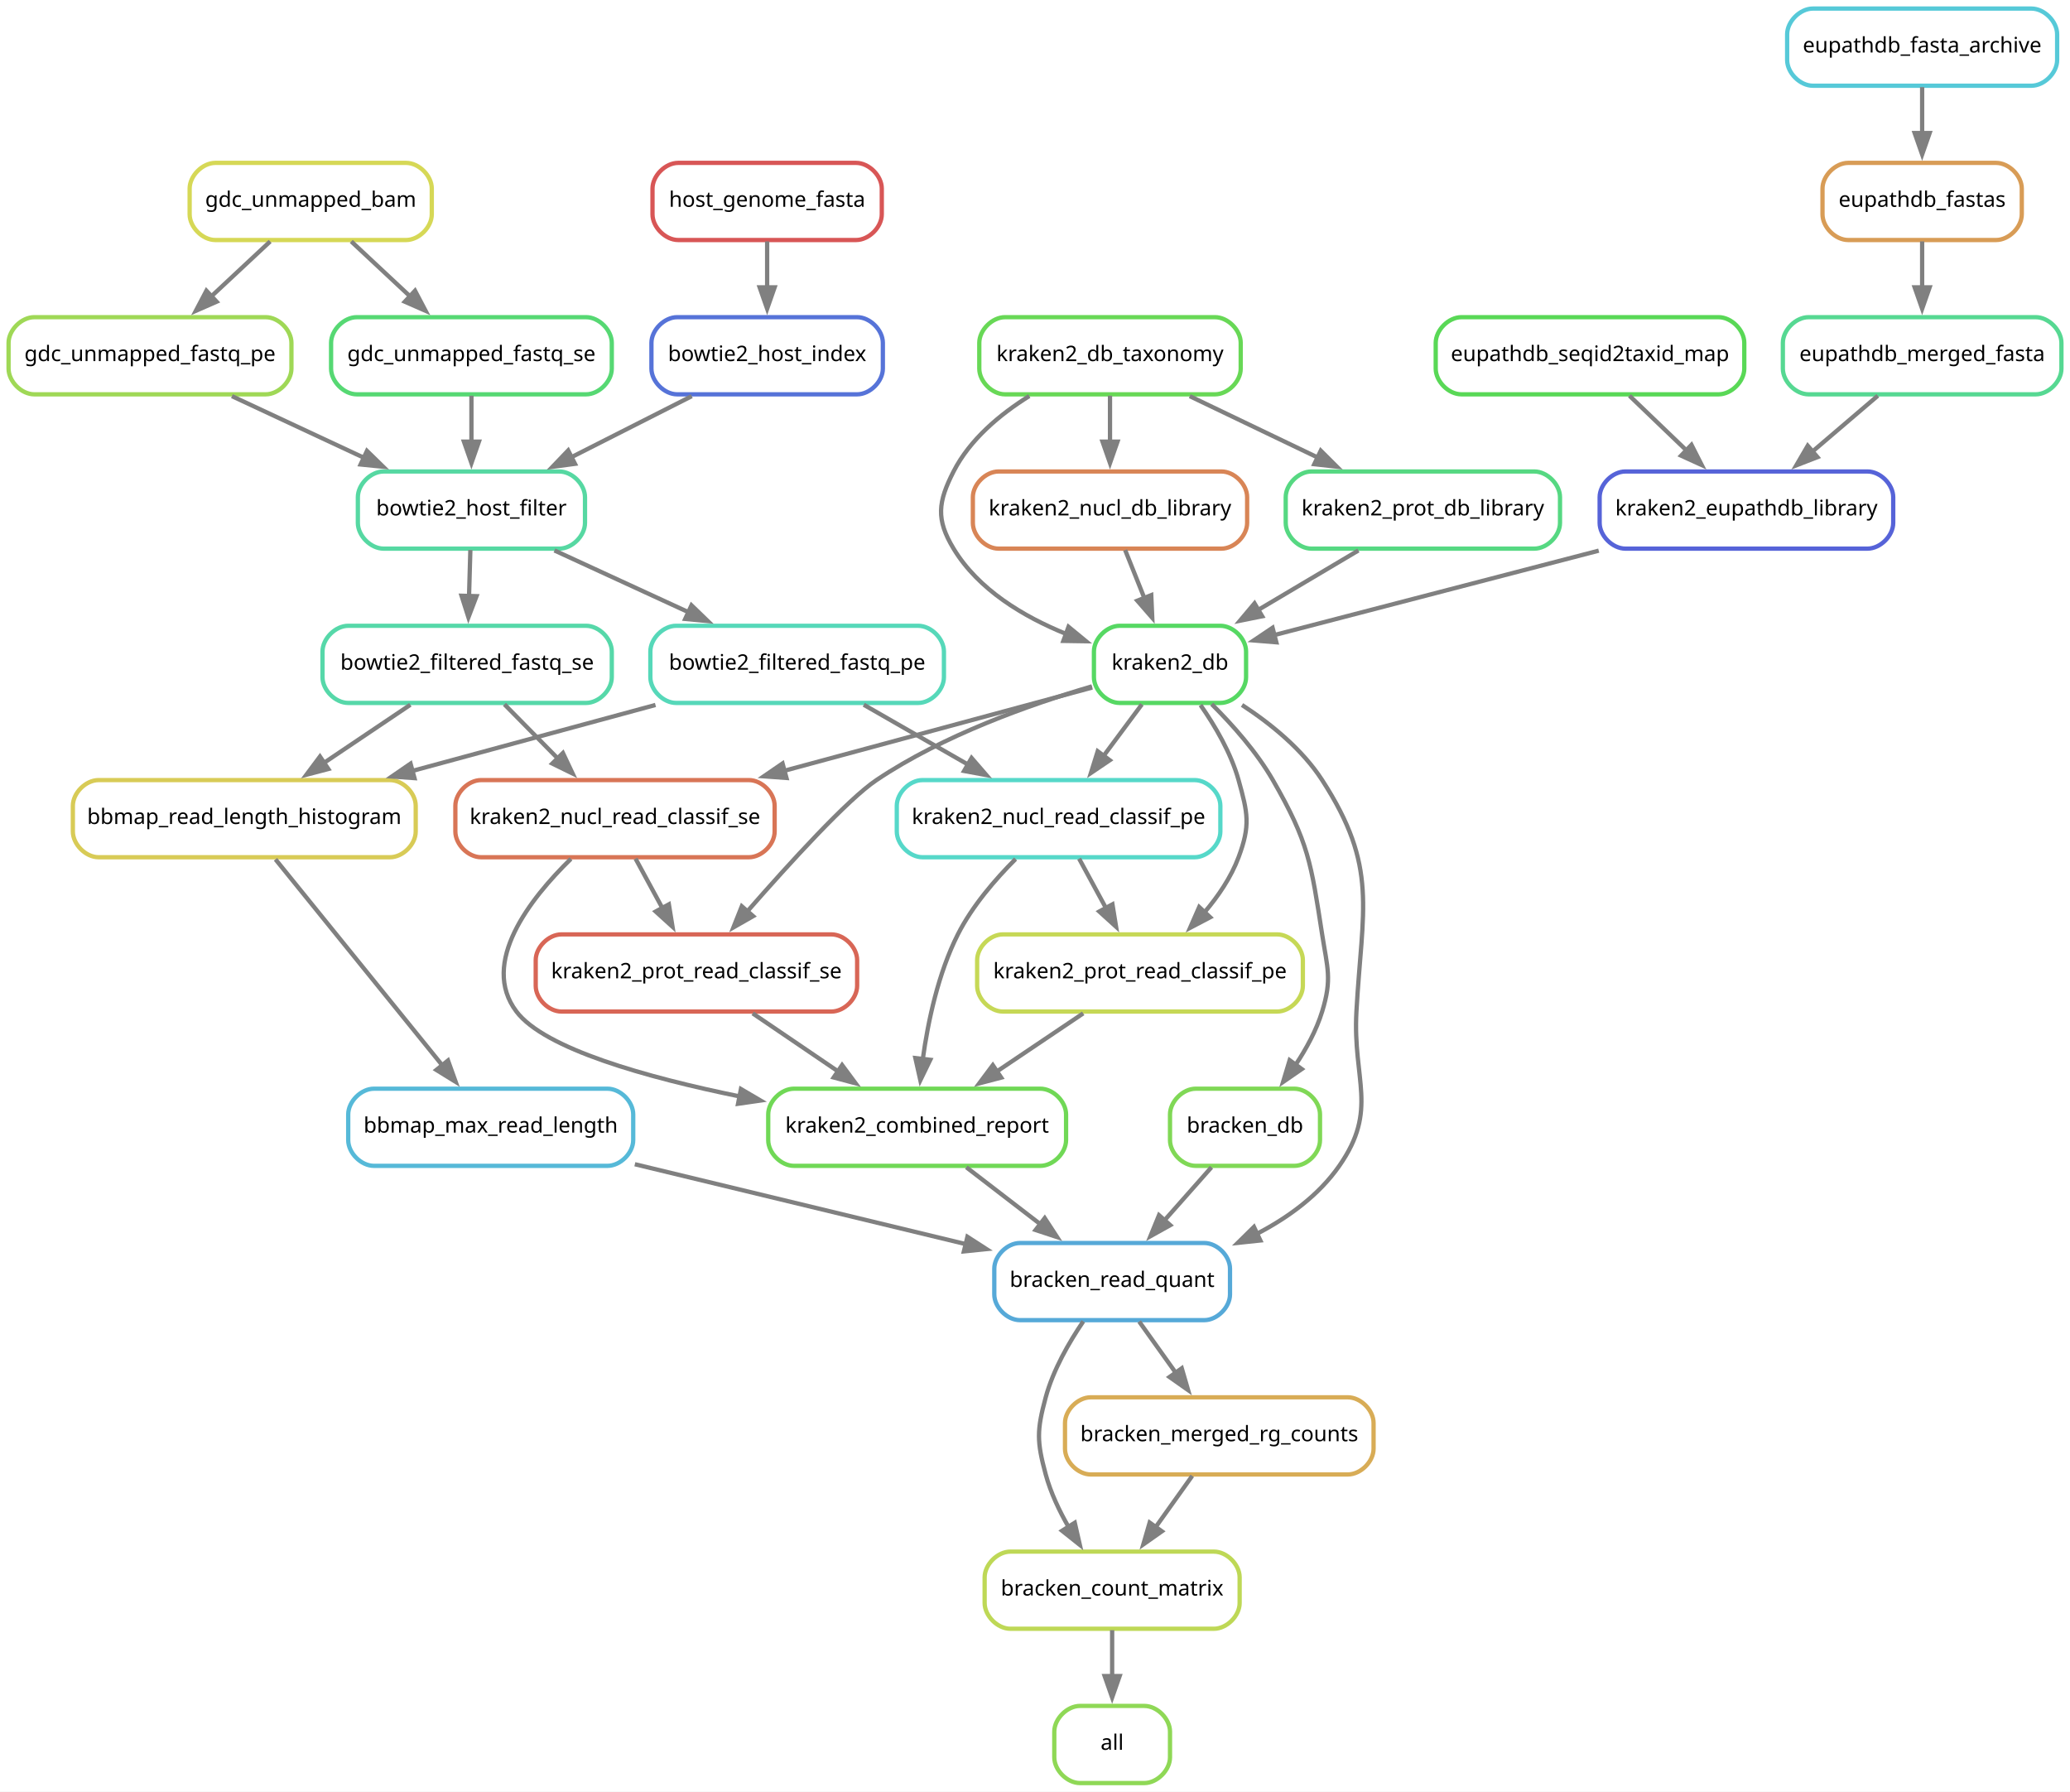
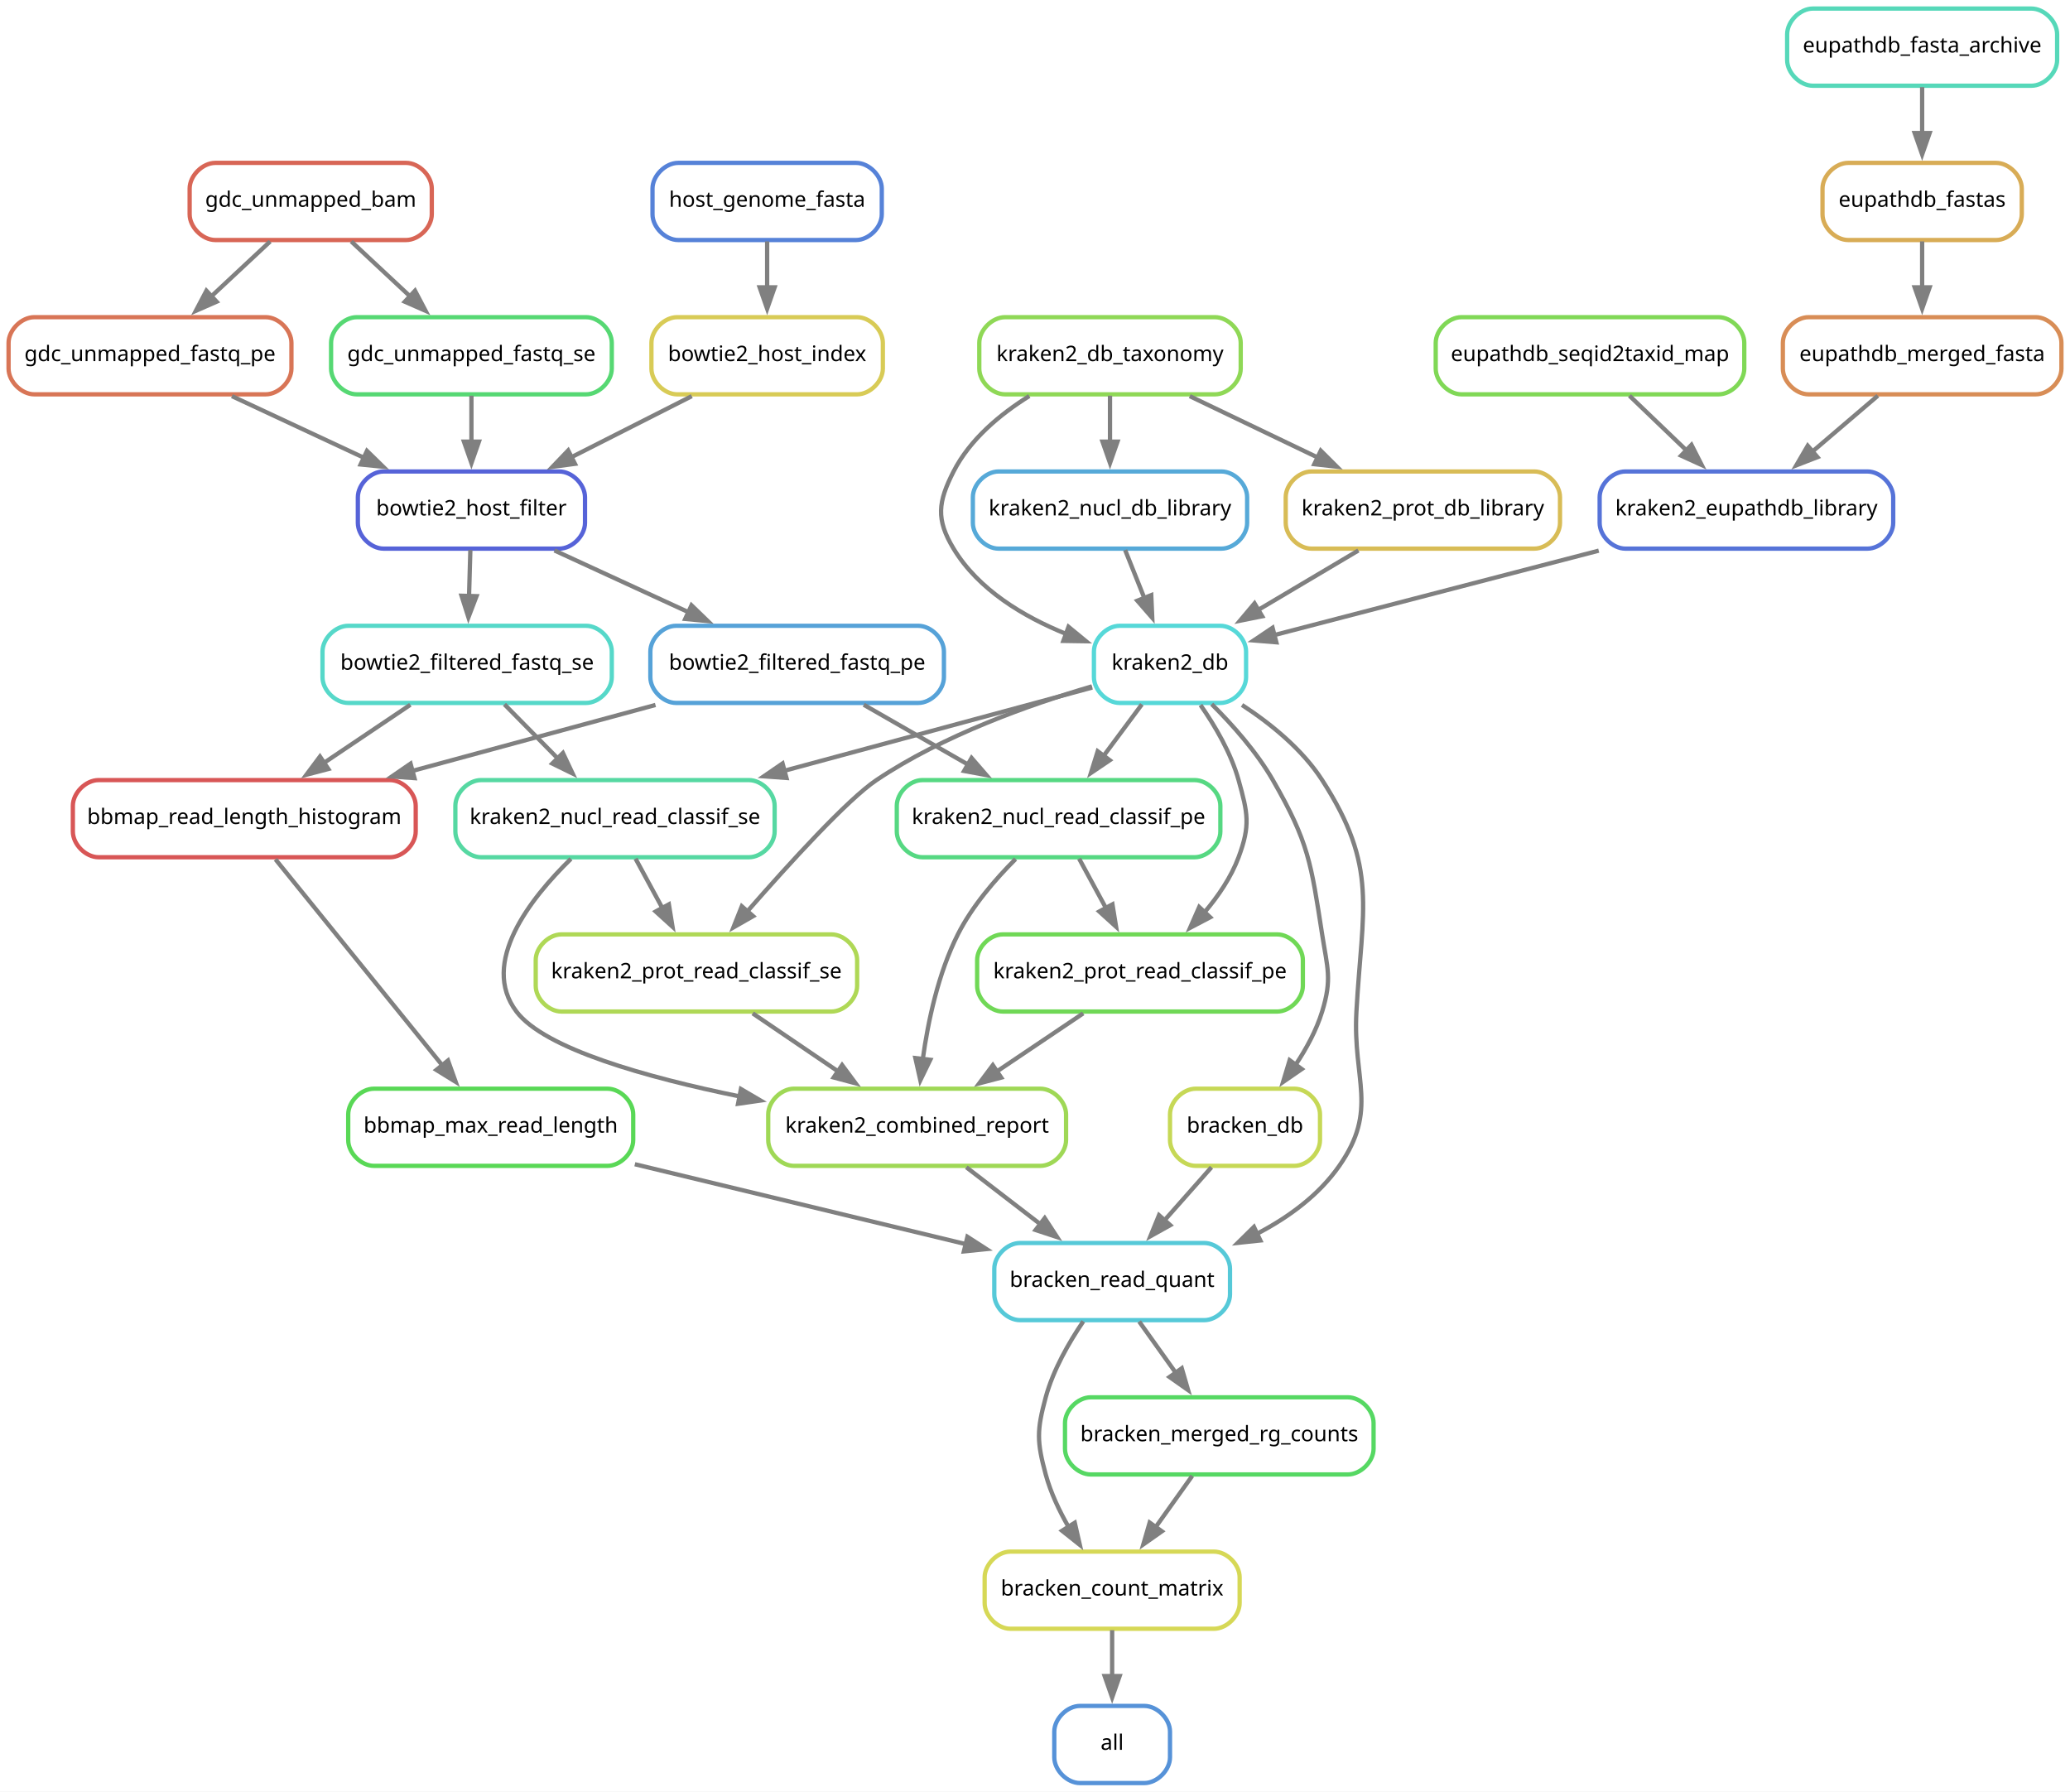
<svg xmlns="http://www.w3.org/2000/svg" width="966pt" height="836pt" viewBox="0.00 0.00 966.00 836.00">
  <g id="graph0" class="graph" transform="scale(1 1) rotate(0) translate(4 832)">
    <polygon fill="white" stroke="none" points="-4,4 -4,-832 962,-832 962,4 -4,4" />
    <g id="node1" class="node">
-       <path fill="none" stroke="#8fd856" stroke-width="2" d="M530,-36C530,-36 500,-36 500,-36 494,-36 488,-30 488,-24 488,-24 488,-12 488,-12 488,-6 494,0 500,0 500,0 530,0 530,0 536,0 542,-6 542,-12 542,-12 542,-24 542,-24 542,-30 536,-36 530,-36" />
+       <path fill="none" stroke="#5692d8" stroke-width="2" d="M530,-36C530,-36 500,-36 500,-36 494,-36 488,-30 488,-24 488,-24 488,-12 488,-12 488,-6 494,0 500,0 500,0 530,0 530,0 536,0 542,-6 542,-12 542,-12 542,-24 542,-24 542,-30 536,-36 530,-36" />
      <text text-anchor="middle" x="515" y="-15.5" font-family="sans" font-size="10.00">all</text>
    </g>
    <g id="node2" class="node">
-       <path fill="none" stroke="#bed856" stroke-width="2" d="M562.5,-108C562.5,-108 467.5,-108 467.5,-108 461.5,-108 455.5,-102 455.5,-96 455.5,-96 455.5,-84 455.5,-84 455.5,-78 461.5,-72 467.5,-72 467.5,-72 562.5,-72 562.5,-72 568.5,-72 574.5,-78 574.5,-84 574.5,-84 574.5,-96 574.5,-96 574.5,-102 568.5,-108 562.5,-108" />
+       <path fill="none" stroke="#d6d856" stroke-width="2" d="M562.5,-108C562.5,-108 467.5,-108 467.5,-108 461.5,-108 455.5,-102 455.5,-96 455.5,-96 455.5,-84 455.5,-84 455.5,-78 461.5,-72 467.5,-72 467.5,-72 562.5,-72 562.5,-72 568.5,-72 574.5,-78 574.5,-84 574.5,-84 574.5,-96 574.5,-96 574.5,-102 568.5,-108 562.5,-108" />
      <text text-anchor="middle" x="515" y="-87.5" font-family="sans" font-size="10.00">bracken_count_matrix</text>
    </g>
    <g id="edge1" class="edge">
      <path fill="none" stroke="grey" stroke-width="2" d="M515,-71.34C515,-64.75 515,-57.08 515,-49.67" />
      <polygon fill="grey" stroke="grey" stroke-width="2" points="518.5,-49.93 515,-39.93 511.5,-49.93 518.5,-49.93" />
    </g>
    <g id="node3" class="node">
-       <path fill="none" stroke="#56a9d8" stroke-width="2" d="M558,-252C558,-252 472,-252 472,-252 466,-252 460,-246 460,-240 460,-240 460,-228 460,-228 460,-222 466,-216 472,-216 472,-216 558,-216 558,-216 564,-216 570,-222 570,-228 570,-228 570,-240 570,-240 570,-246 564,-252 558,-252" />
+       <path fill="none" stroke="#56c9d8" stroke-width="2" d="M558,-252C558,-252 472,-252 472,-252 466,-252 460,-246 460,-240 460,-240 460,-228 460,-228 460,-222 466,-216 472,-216 472,-216 558,-216 558,-216 564,-216 570,-222 570,-228 570,-228 570,-240 570,-240 570,-246 564,-252 558,-252" />
      <text text-anchor="middle" x="515" y="-231.5" font-family="sans" font-size="10.00">bracken_read_quant</text>
    </g>
-     <g id="edge3" class="edge">
+     <g id="edge2" class="edge">
      <path fill="none" stroke="grey" stroke-width="2" d="M501.53,-215.43C494.84,-205.59 487.46,-192.76 484,-180 479.82,-164.56 479.82,-159.44 484,-144 486.3,-135.53 490.32,-127.02 494.73,-119.38" />
      <polygon fill="grey" stroke="grey" stroke-width="2" points="497.56,-121.46 499.92,-111.13 491.63,-117.73 497.56,-121.46" />
    </g>
    <g id="node29" class="node">
-       <path fill="none" stroke="#d8ac56" stroke-width="2" d="M625,-180C625,-180 505,-180 505,-180 499,-180 493,-174 493,-168 493,-168 493,-156 493,-156 493,-150 499,-144 505,-144 505,-144 625,-144 625,-144 631,-144 637,-150 637,-156 637,-156 637,-168 637,-168 637,-174 631,-180 625,-180" />
+       <path fill="none" stroke="#56d863" stroke-width="2" d="M625,-180C625,-180 505,-180 505,-180 499,-180 493,-174 493,-168 493,-168 493,-156 493,-156 493,-150 499,-144 505,-144 505,-144 625,-144 625,-144 631,-144 637,-150 637,-156 637,-156 637,-168 637,-168 637,-174 631,-180 625,-180" />
      <text text-anchor="middle" x="565" y="-159.5" font-family="sans" font-size="10.00">bracken_merged_rg_counts</text>
    </g>
    <g id="edge42" class="edge">
      <path fill="none" stroke="grey" stroke-width="2" d="M527.62,-215.34C532.79,-208.1 538.91,-199.53 544.68,-191.45" />
      <polygon fill="grey" stroke="grey" stroke-width="2" points="547.49,-193.54 550.45,-183.37 541.79,-189.47 547.49,-193.54" />
    </g>
    <g id="node4" class="node">
-       <path fill="none" stroke="#70d856" stroke-width="2" d="M481.5,-324C481.5,-324 366.5,-324 366.5,-324 360.5,-324 354.5,-318 354.5,-312 354.5,-312 354.5,-300 354.5,-300 354.5,-294 360.5,-288 366.5,-288 366.5,-288 481.5,-288 481.5,-288 487.5,-288 493.5,-294 493.5,-300 493.5,-300 493.5,-312 493.5,-312 493.5,-318 487.5,-324 481.5,-324" />
+       <path fill="none" stroke="#9fd856" stroke-width="2" d="M481.5,-324C481.5,-324 366.5,-324 366.5,-324 360.5,-324 354.5,-318 354.5,-312 354.5,-312 354.5,-300 354.5,-300 354.5,-294 360.5,-288 366.5,-288 366.5,-288 481.5,-288 481.5,-288 487.5,-288 493.5,-294 493.5,-300 493.5,-300 493.5,-312 493.5,-312 493.5,-318 487.5,-324 481.5,-324" />
      <text text-anchor="middle" x="424" y="-303.5" font-family="sans" font-size="10.00">kraken2_combined_report</text>
    </g>
-     <g id="edge4" class="edge">
+     <g id="edge5" class="edge">
      <path fill="none" stroke="grey" stroke-width="2" d="M446.96,-287.34C457.44,-279.27 470.06,-269.57 481.57,-260.72" />
      <polygon fill="grey" stroke="grey" stroke-width="2" points="483.54,-263.62 489.33,-254.75 479.27,-258.07 483.54,-263.62" />
    </g>
    <g id="node5" class="node">
-       <path fill="none" stroke="#56d8c9" stroke-width="2" d="M553.5,-468C553.5,-468 426.5,-468 426.5,-468 420.5,-468 414.5,-462 414.5,-456 414.5,-456 414.5,-444 414.5,-444 414.5,-438 420.5,-432 426.5,-432 426.5,-432 553.5,-432 553.5,-432 559.5,-432 565.5,-438 565.5,-444 565.5,-444 565.5,-456 565.5,-456 565.5,-462 559.5,-468 553.5,-468" />
+       <path fill="none" stroke="#56d882" stroke-width="2" d="M553.5,-468C553.5,-468 426.5,-468 426.5,-468 420.5,-468 414.5,-462 414.5,-456 414.5,-456 414.5,-444 414.5,-444 414.5,-438 420.5,-432 426.5,-432 426.5,-432 553.5,-432 553.5,-432 559.5,-432 565.5,-438 565.5,-444 565.5,-444 565.5,-456 565.5,-456 565.5,-462 559.5,-468 553.5,-468" />
      <text text-anchor="middle" x="490" y="-447.5" font-family="sans" font-size="10.00">kraken2_nucl_read_classif_pe</text>
    </g>
-     <g id="edge11" class="edge">
+     <g id="edge8" class="edge">
      <path fill="none" stroke="grey" stroke-width="2" d="M469.94,-431.17C460.4,-421.64 449.66,-409.17 443,-396 433.85,-377.89 429.09,-355.54 426.63,-337.77" />
      <polygon fill="grey" stroke="grey" stroke-width="2" points="430.12,-337.48 425.49,-327.95 423.17,-338.29 430.12,-337.48" />
    </g>
    <g id="node20" class="node">
-       <path fill="none" stroke="#c6d856" stroke-width="2" d="M592,-396C592,-396 464,-396 464,-396 458,-396 452,-390 452,-384 452,-384 452,-372 452,-372 452,-366 458,-360 464,-360 464,-360 592,-360 592,-360 598,-360 604,-366 604,-372 604,-372 604,-384 604,-384 604,-390 598,-396 592,-396" />
+       <path fill="none" stroke="#70d856" stroke-width="2" d="M592,-396C592,-396 464,-396 464,-396 458,-396 452,-390 452,-384 452,-384 452,-372 452,-372 452,-366 458,-360 464,-360 464,-360 592,-360 592,-360 598,-360 604,-366 604,-372 604,-372 604,-384 604,-384 604,-390 598,-396 592,-396" />
      <text text-anchor="middle" x="528" y="-375.5" font-family="sans" font-size="10.00">kraken2_prot_read_classif_pe</text>
    </g>
-     <g id="edge30" class="edge">
+     <g id="edge29" class="edge">
      <path fill="none" stroke="grey" stroke-width="2" d="M499.59,-431.34C503.39,-424.34 507.85,-416.12 512.11,-408.28" />
      <polygon fill="grey" stroke="grey" stroke-width="2" points="515.14,-410.02 516.84,-399.56 508.99,-406.68 515.14,-410.02" />
    </g>
    <g id="node6" class="node">
-       <path fill="none" stroke="#56d8b9" stroke-width="2" d="M424.5,-540C424.5,-540 311.5,-540 311.5,-540 305.5,-540 299.5,-534 299.5,-528 299.5,-528 299.5,-516 299.5,-516 299.5,-510 305.5,-504 311.5,-504 311.5,-504 424.5,-504 424.5,-504 430.5,-504 436.5,-510 436.5,-516 436.5,-516 436.5,-528 436.5,-528 436.5,-534 430.5,-540 424.5,-540" />
+       <path fill="none" stroke="#56a2d8" stroke-width="2" d="M424.5,-540C424.5,-540 311.5,-540 311.5,-540 305.5,-540 299.5,-534 299.5,-528 299.5,-528 299.5,-516 299.5,-516 299.5,-510 305.5,-504 311.5,-504 311.5,-504 424.5,-504 424.5,-504 430.5,-504 436.5,-510 436.5,-516 436.5,-516 436.5,-528 436.5,-528 436.5,-534 430.5,-540 424.5,-540" />
      <text text-anchor="middle" x="368" y="-519.5" font-family="sans" font-size="10.00">bowtie2_filtered_fastq_pe</text>
    </g>
-     <g id="edge13" class="edge">
+     <g id="edge12" class="edge">
      <path fill="none" stroke="grey" stroke-width="2" d="M399.1,-503.15C413.87,-494.68 431.75,-484.42 447.73,-475.25" />
      <polygon fill="grey" stroke="grey" stroke-width="2" points="449.4,-478.33 456.33,-470.32 445.91,-472.26 449.4,-478.33" />
    </g>
    <g id="node24" class="node">
-       <path fill="none" stroke="#d8cb56" stroke-width="2" d="M178,-468C178,-468 42,-468 42,-468 36,-468 30,-462 30,-456 30,-456 30,-444 30,-444 30,-438 36,-432 42,-432 42,-432 178,-432 178,-432 184,-432 190,-438 190,-444 190,-444 190,-456 190,-456 190,-462 184,-468 178,-468" />
+       <path fill="none" stroke="#d85656" stroke-width="2" d="M178,-468C178,-468 42,-468 42,-468 36,-468 30,-462 30,-456 30,-456 30,-444 30,-444 30,-438 36,-432 42,-432 42,-432 178,-432 178,-432 184,-432 190,-438 190,-444 190,-444 190,-456 190,-456 190,-462 184,-468 178,-468" />
      <text text-anchor="middle" x="110" y="-447.5" font-family="sans" font-size="10.00">bbmap_read_length_histogram</text>
    </g>
-     <g id="edge35" class="edge">
+     <g id="edge34" class="edge">
      <path fill="none" stroke="grey" stroke-width="2" d="M301.89,-503.06C267.3,-493.68 224.72,-482.13 188.47,-472.29" />
      <polygon fill="grey" stroke="grey" stroke-width="2" points="189.42,-468.92 178.86,-469.68 187.59,-475.68 189.42,-468.92" />
    </g>
    <g id="node7" class="node">
-       <path fill="none" stroke="#56d8a2" stroke-width="2" d="M257,-612C257,-612 175,-612 175,-612 169,-612 163,-606 163,-600 163,-600 163,-588 163,-588 163,-582 169,-576 175,-576 175,-576 257,-576 257,-576 263,-576 269,-582 269,-588 269,-588 269,-600 269,-600 269,-606 263,-612 257,-612" />
+       <path fill="none" stroke="#5663d8" stroke-width="2" d="M257,-612C257,-612 175,-612 175,-612 169,-612 163,-606 163,-600 163,-600 163,-588 163,-588 163,-582 169,-576 175,-576 175,-576 257,-576 257,-576 263,-576 269,-582 269,-588 269,-588 269,-600 269,-600 269,-606 263,-612 257,-612" />
      <text text-anchor="middle" x="216" y="-591.5" font-family="sans" font-size="10.00">bowtie2_host_filter</text>
    </g>
    <g id="edge14" class="edge">
      <path fill="none" stroke="grey" stroke-width="2" d="M254.75,-575.15C273.79,-566.38 296.98,-555.71 317.4,-546.3" />
      <polygon fill="grey" stroke="grey" stroke-width="2" points="318.69,-549.56 326.31,-542.2 315.76,-543.2 318.69,-549.56" />
    </g>
    <g id="node26" class="node">
-       <path fill="none" stroke="#56d8a9" stroke-width="2" d="M269.5,-540C269.5,-540 158.5,-540 158.5,-540 152.5,-540 146.5,-534 146.5,-528 146.5,-528 146.5,-516 146.5,-516 146.5,-510 152.5,-504 158.5,-504 158.5,-504 269.5,-504 269.5,-504 275.5,-504 281.5,-510 281.5,-516 281.5,-516 281.5,-528 281.5,-528 281.5,-534 275.5,-540 269.5,-540" />
+       <path fill="none" stroke="#56d8c9" stroke-width="2" d="M269.5,-540C269.5,-540 158.5,-540 158.5,-540 152.5,-540 146.5,-534 146.5,-528 146.5,-528 146.5,-516 146.5,-516 146.5,-510 152.5,-504 158.5,-504 158.5,-504 269.5,-504 269.5,-504 275.5,-504 281.5,-510 281.5,-516 281.5,-516 281.5,-528 281.5,-528 281.5,-534 275.5,-540 269.5,-540" />
      <text text-anchor="middle" x="214" y="-519.5" font-family="sans" font-size="10.00">bowtie2_filtered_fastq_se</text>
    </g>
    <g id="edge38" class="edge">
      <path fill="none" stroke="grey" stroke-width="2" d="M215.5,-575.34C215.31,-568.75 215.09,-561.08 214.88,-553.67" />
      <polygon fill="grey" stroke="grey" stroke-width="2" points="218.38,-553.82 214.6,-543.93 211.39,-554.02 218.38,-553.82" />
    </g>
    <g id="node8" class="node">
-       <path fill="none" stroke="#9fd856" stroke-width="2" d="M120,-684C120,-684 12,-684 12,-684 6,-684 0,-678 0,-672 0,-672 0,-660 0,-660 0,-654 6,-648 12,-648 12,-648 120,-648 120,-648 126,-648 132,-654 132,-660 132,-660 132,-672 132,-672 132,-678 126,-684 120,-684" />
+       <path fill="none" stroke="#d87556" stroke-width="2" d="M120,-684C120,-684 12,-684 12,-684 6,-684 0,-678 0,-672 0,-672 0,-660 0,-660 0,-654 6,-648 12,-648 12,-648 120,-648 120,-648 126,-648 132,-654 132,-660 132,-660 132,-672 132,-672 132,-678 126,-684 120,-684" />
      <text text-anchor="middle" x="66" y="-663.5" font-family="sans" font-size="10.00">gdc_unmapped_fastq_pe</text>
    </g>
-     <g id="edge15" class="edge">
+     <g id="edge17" class="edge">
      <path fill="none" stroke="grey" stroke-width="2" d="M104.24,-647.15C122.94,-638.43 145.7,-627.81 165.79,-618.43" />
      <polygon fill="grey" stroke="grey" stroke-width="2" points="167.25,-621.61 174.83,-614.21 164.28,-615.27 167.25,-621.61" />
    </g>
    <g id="node9" class="node">
-       <path fill="none" stroke="#d6d856" stroke-width="2" d="M185.5,-756C185.5,-756 96.5,-756 96.5,-756 90.5,-756 84.5,-750 84.5,-744 84.5,-744 84.5,-732 84.5,-732 84.5,-726 90.5,-720 96.5,-720 96.5,-720 185.5,-720 185.5,-720 191.5,-720 197.5,-726 197.5,-732 197.5,-732 197.5,-744 197.5,-744 197.5,-750 191.5,-756 185.5,-756" />
+       <path fill="none" stroke="#d86656" stroke-width="2" d="M185.5,-756C185.5,-756 96.5,-756 96.5,-756 90.5,-756 84.5,-750 84.5,-744 84.5,-744 84.5,-732 84.5,-732 84.5,-726 90.5,-720 96.5,-720 96.5,-720 185.5,-720 185.5,-720 191.5,-720 197.5,-726 197.5,-732 197.5,-732 197.5,-744 197.5,-744 197.5,-750 191.5,-756 185.5,-756" />
      <text text-anchor="middle" x="141" y="-735.5" font-family="sans" font-size="10.00">gdc_unmapped_bam</text>
    </g>
    <g id="edge18" class="edge">
      <path fill="none" stroke="grey" stroke-width="2" d="M122.07,-719.34C113.7,-711.52 103.67,-702.16 94.43,-693.53" />
      <polygon fill="grey" stroke="grey" stroke-width="2" points="97.09,-691.23 87.39,-686.97 92.32,-696.35 97.09,-691.23" />
    </g>
    <g id="node27" class="node">
      <path fill="none" stroke="#56d873" stroke-width="2" d="M269.5,-684C269.5,-684 162.5,-684 162.5,-684 156.5,-684 150.5,-678 150.5,-672 150.5,-672 150.5,-660 150.5,-660 150.5,-654 156.5,-648 162.5,-648 162.5,-648 269.5,-648 269.5,-648 275.5,-648 281.5,-654 281.5,-660 281.5,-660 281.5,-672 281.5,-672 281.5,-678 275.5,-684 269.5,-684" />
      <text text-anchor="middle" x="216" y="-663.5" font-family="sans" font-size="10.00">gdc_unmapped_fastq_se</text>
    </g>
    <g id="edge39" class="edge">
      <path fill="none" stroke="grey" stroke-width="2" d="M159.93,-719.34C168.3,-711.52 178.33,-702.16 187.57,-693.53" />
      <polygon fill="grey" stroke="grey" stroke-width="2" points="189.68,-696.35 194.61,-686.97 184.91,-691.23 189.68,-696.35" />
    </g>
    <g id="node10" class="node">
-       <path fill="none" stroke="#5673d8" stroke-width="2" d="M396,-684C396,-684 312,-684 312,-684 306,-684 300,-678 300,-672 300,-672 300,-660 300,-660 300,-654 306,-648 312,-648 312,-648 396,-648 396,-648 402,-648 408,-654 408,-660 408,-660 408,-672 408,-672 408,-678 402,-684 396,-684" />
+       <path fill="none" stroke="#d8cb56" stroke-width="2" d="M396,-684C396,-684 312,-684 312,-684 306,-684 300,-678 300,-672 300,-672 300,-660 300,-660 300,-654 306,-648 312,-648 312,-648 396,-648 396,-648 402,-648 408,-654 408,-660 408,-660 408,-672 408,-672 408,-678 402,-684 396,-684" />
      <text text-anchor="middle" x="354" y="-663.5" font-family="sans" font-size="10.00">bowtie2_host_index</text>
    </g>
    <g id="edge16" class="edge">
      <path fill="none" stroke="grey" stroke-width="2" d="M318.82,-647.15C301.71,-638.47 280.91,-627.92 262.5,-618.59" />
      <polygon fill="grey" stroke="grey" stroke-width="2" points="264.32,-615.58 253.82,-614.18 261.15,-621.83 264.32,-615.58" />
    </g>
    <g id="node11" class="node">
-       <path fill="none" stroke="#d85656" stroke-width="2" d="M395.5,-756C395.5,-756 312.5,-756 312.5,-756 306.5,-756 300.5,-750 300.5,-744 300.5,-744 300.5,-732 300.5,-732 300.5,-726 306.5,-720 312.5,-720 312.5,-720 395.5,-720 395.5,-720 401.5,-720 407.5,-726 407.5,-732 407.5,-732 407.5,-744 407.5,-744 407.5,-750 401.5,-756 395.5,-756" />
+       <path fill="none" stroke="#5682d8" stroke-width="2" d="M395.5,-756C395.5,-756 312.5,-756 312.5,-756 306.5,-756 300.5,-750 300.5,-744 300.5,-744 300.5,-732 300.5,-732 300.5,-726 306.5,-720 312.5,-720 312.5,-720 395.5,-720 395.5,-720 401.5,-720 407.5,-726 407.5,-732 407.5,-732 407.5,-744 407.5,-744 407.5,-750 401.5,-756 395.5,-756" />
      <text text-anchor="middle" x="354" y="-735.5" font-family="sans" font-size="10.00">host_genome_fasta</text>
    </g>
    <g id="edge19" class="edge">
      <path fill="none" stroke="grey" stroke-width="2" d="M354,-719.34C354,-712.75 354,-705.08 354,-697.67" />
      <polygon fill="grey" stroke="grey" stroke-width="2" points="357.5,-697.93 354,-687.93 350.5,-697.93 357.5,-697.93" />
    </g>
    <g id="node12" class="node">
-       <path fill="none" stroke="#56d863" stroke-width="2" d="M565.5,-540C565.5,-540 518.5,-540 518.5,-540 512.5,-540 506.5,-534 506.5,-528 506.5,-528 506.5,-516 506.5,-516 506.5,-510 512.5,-504 518.5,-504 518.5,-504 565.5,-504 565.5,-504 571.5,-504 577.5,-510 577.5,-516 577.5,-516 577.5,-528 577.5,-528 577.5,-534 571.5,-540 565.5,-540" />
+       <path fill="none" stroke="#56d8d8" stroke-width="2" d="M565.5,-540C565.5,-540 518.5,-540 518.5,-540 512.5,-540 506.5,-534 506.5,-528 506.5,-528 506.5,-516 506.5,-516 506.5,-510 512.5,-504 518.5,-504 518.5,-504 565.5,-504 565.5,-504 571.5,-504 577.5,-510 577.5,-516 577.5,-516 577.5,-528 577.5,-528 577.5,-534 571.5,-540 565.5,-540" />
      <text text-anchor="middle" x="542" y="-519.5" font-family="sans" font-size="10.00">kraken2_db</text>
    </g>
-     <g id="edge5" class="edge">
+     <g id="edge6" class="edge">
      <path fill="none" stroke="grey" stroke-width="2" d="M575.61,-503.05C589.15,-494.2 603.73,-482.34 613,-468 639.35,-427.26 631.68,-408.45 629,-360 627.22,-327.85 639.42,-314.41 621,-288 611.43,-274.28 597.26,-263.93 582.36,-256.19" />
      <polygon fill="grey" stroke="grey" stroke-width="2" points="584.17,-253.18 573.63,-252.07 581.18,-259.51 584.17,-253.18" />
    </g>
-     <g id="edge12" class="edge">
+     <g id="edge13" class="edge">
      <path fill="none" stroke="grey" stroke-width="2" d="M528.88,-503.34C523.44,-496.01 516.99,-487.34 510.93,-479.18" />
      <polygon fill="grey" stroke="grey" stroke-width="2" points="513.88,-477.27 505.1,-471.33 508.26,-481.45 513.88,-477.27" />
    </g>
-     <g id="edge29" class="edge">
+     <g id="edge30" class="edge">
      <path fill="none" stroke="grey" stroke-width="2" d="M556.23,-503.02C563.05,-493.26 570.48,-480.63 574,-468 578.29,-452.59 579.6,-446.99 574,-432 570.5,-422.64 564.52,-413.83 558.01,-406.19" />
      <polygon fill="grey" stroke="grey" stroke-width="2" points="560.75,-403.99 551.37,-399.07 555.63,-408.77 560.75,-403.99" />
    </g>
    <g id="node22" class="node">
-       <path fill="none" stroke="#80d856" stroke-width="2" d="M600,-324C600,-324 554,-324 554,-324 548,-324 542,-318 542,-312 542,-312 542,-300 542,-300 542,-294 548,-288 554,-288 554,-288 600,-288 600,-288 606,-288 612,-294 612,-300 612,-300 612,-312 612,-312 612,-318 606,-324 600,-324" />
+       <path fill="none" stroke="#c6d856" stroke-width="2" d="M600,-324C600,-324 554,-324 554,-324 548,-324 542,-318 542,-312 542,-312 542,-300 542,-300 542,-294 548,-288 554,-288 554,-288 600,-288 600,-288 606,-288 612,-294 612,-300 612,-300 612,-312 612,-312 612,-318 606,-324 600,-324" />
      <text text-anchor="middle" x="577" y="-303.5" font-family="sans" font-size="10.00">bracken_db</text>
    </g>
    <g id="edge32" class="edge">
      <path fill="none" stroke="grey" stroke-width="2" d="M561.47,-503.43C571.19,-493.78 582.44,-481.12 590,-468 606.77,-438.89 607.83,-429.19 613,-396 615.46,-380.19 617.7,-375.29 613,-360 610.32,-351.29 605.67,-342.72 600.58,-335.1" />
      <polygon fill="grey" stroke="grey" stroke-width="2" points="603.49,-333.16 594.77,-327.15 597.84,-337.29 603.49,-333.16" />
    </g>
    <g id="node25" class="node">
-       <path fill="none" stroke="#d87556" stroke-width="2" d="M345.5,-468C345.5,-468 220.5,-468 220.5,-468 214.5,-468 208.5,-462 208.5,-456 208.5,-456 208.5,-444 208.5,-444 208.5,-438 214.5,-432 220.5,-432 220.5,-432 345.5,-432 345.5,-432 351.5,-432 357.5,-438 357.5,-444 357.5,-444 357.5,-456 357.5,-456 357.5,-462 351.5,-468 345.5,-468" />
+       <path fill="none" stroke="#56d8a2" stroke-width="2" d="M345.5,-468C345.5,-468 220.5,-468 220.5,-468 214.5,-468 208.5,-462 208.5,-456 208.5,-456 208.5,-444 208.5,-444 208.5,-438 214.5,-432 220.5,-432 220.5,-432 345.5,-432 345.5,-432 351.5,-432 357.5,-438 357.5,-444 357.5,-444 357.5,-456 357.5,-456 357.5,-462 351.5,-468 345.5,-468" />
      <text text-anchor="middle" x="283" y="-447.5" font-family="sans" font-size="10.00">kraken2_nucl_read_classif_se</text>
    </g>
    <g id="edge36" class="edge">
      <path fill="none" stroke="grey" stroke-width="2" d="M505.71,-511.19C468.65,-501.18 409.92,-485.3 362.08,-472.37" />
      <polygon fill="grey" stroke="grey" stroke-width="2" points="363.02,-469 352.45,-469.77 361.19,-475.76 363.02,-469" />
    </g>
    <g id="node28" class="node">
-       <path fill="none" stroke="#d86656" stroke-width="2" d="M384,-396C384,-396 258,-396 258,-396 252,-396 246,-390 246,-384 246,-384 246,-372 246,-372 246,-366 252,-360 258,-360 258,-360 384,-360 384,-360 390,-360 396,-366 396,-372 396,-372 396,-384 396,-384 396,-390 390,-396 384,-396" />
+       <path fill="none" stroke="#afd856" stroke-width="2" d="M384,-396C384,-396 258,-396 258,-396 252,-396 246,-390 246,-384 246,-384 246,-372 246,-372 246,-366 252,-360 258,-360 258,-360 384,-360 384,-360 390,-360 396,-366 396,-372 396,-372 396,-384 396,-384 396,-390 390,-396 384,-396" />
      <text text-anchor="middle" x="321" y="-375.5" font-family="sans" font-size="10.00">kraken2_prot_read_classif_se</text>
    </g>
-     <g id="edge40" class="edge">
+     <g id="edge41" class="edge">
      <path fill="none" stroke="grey" stroke-width="2" d="M505.56,-511.73C476.67,-503.28 436.12,-488.91 405,-468 391.62,-459.01 364.58,-429.4 344.79,-406.78" />
      <polygon fill="grey" stroke="grey" stroke-width="2" points="347.46,-404.52 338.26,-399.26 342.17,-409.11 347.46,-404.52" />
    </g>
    <g id="node13" class="node">
-       <path fill="none" stroke="#68d856" stroke-width="2" d="M563,-684C563,-684 465,-684 465,-684 459,-684 453,-678 453,-672 453,-672 453,-660 453,-660 453,-654 459,-648 465,-648 465,-648 563,-648 563,-648 569,-648 575,-654 575,-660 575,-660 575,-672 575,-672 575,-678 569,-684 563,-684" />
+       <path fill="none" stroke="#8fd856" stroke-width="2" d="M563,-684C563,-684 465,-684 465,-684 459,-684 453,-678 453,-672 453,-672 453,-660 453,-660 453,-654 459,-648 465,-648 465,-648 563,-648 563,-648 569,-648 575,-654 575,-660 575,-660 575,-672 575,-672 575,-678 569,-684 563,-684" />
      <text text-anchor="middle" x="514" y="-663.5" font-family="sans" font-size="10.00">kraken2_db_taxonomy</text>
    </g>
-     <g id="edge20" class="edge">
+     <g id="edge23" class="edge">
      <path fill="none" stroke="grey" stroke-width="2" d="M476.33,-647.21C462.61,-638.64 448.61,-626.93 441,-612 433.73,-597.75 432.72,-589.69 441,-576 452.58,-556.84 473.63,-544.27 493.52,-536.2" />
      <polygon fill="grey" stroke="grey" stroke-width="2" points="494.64,-539.52 502.82,-532.79 492.23,-532.95 494.64,-539.52" />
    </g>
    <g id="node14" class="node">
-       <path fill="none" stroke="#d88556" stroke-width="2" d="M566,-612C566,-612 462,-612 462,-612 456,-612 450,-606 450,-600 450,-600 450,-588 450,-588 450,-582 456,-576 462,-576 462,-576 566,-576 566,-576 572,-576 578,-582 578,-588 578,-588 578,-600 578,-600 578,-606 572,-612 566,-612" />
+       <path fill="none" stroke="#56a9d8" stroke-width="2" d="M566,-612C566,-612 462,-612 462,-612 456,-612 450,-606 450,-600 450,-600 450,-588 450,-588 450,-582 456,-576 462,-576 462,-576 566,-576 566,-576 572,-576 578,-582 578,-588 578,-588 578,-600 578,-600 578,-606 572,-612 566,-612" />
      <text text-anchor="middle" x="514" y="-591.5" font-family="sans" font-size="10.00">kraken2_nucl_db_library</text>
    </g>
    <g id="edge24" class="edge">
      <path fill="none" stroke="grey" stroke-width="2" d="M514,-647.34C514,-640.75 514,-633.08 514,-625.67" />
      <polygon fill="grey" stroke="grey" stroke-width="2" points="517.5,-625.93 514,-615.93 510.5,-625.93 517.5,-625.93" />
    </g>
    <g id="node21" class="node">
-       <path fill="none" stroke="#56d882" stroke-width="2" d="M712,-612C712,-612 608,-612 608,-612 602,-612 596,-606 596,-600 596,-600 596,-588 596,-588 596,-582 602,-576 608,-576 608,-576 712,-576 712,-576 718,-576 724,-582 724,-588 724,-588 724,-600 724,-600 724,-606 718,-612 712,-612" />
+       <path fill="none" stroke="#d8bc56" stroke-width="2" d="M712,-612C712,-612 608,-612 608,-612 602,-612 596,-606 596,-600 596,-600 596,-588 596,-588 596,-582 602,-576 608,-576 608,-576 712,-576 712,-576 718,-576 724,-582 724,-588 724,-588 724,-600 724,-600 724,-606 718,-612 712,-612" />
      <text text-anchor="middle" x="660" y="-591.5" font-family="sans" font-size="10.00">kraken2_prot_db_library</text>
    </g>
    <g id="edge31" class="edge">
      <path fill="none" stroke="grey" stroke-width="2" d="M551.22,-647.15C569.34,-638.47 591.37,-627.91 610.85,-618.56" />
      <polygon fill="grey" stroke="grey" stroke-width="2" points="612.36,-621.72 619.87,-614.24 609.33,-615.41 612.36,-621.72" />
    </g>
-     <g id="edge23" class="edge">
+     <g id="edge20" class="edge">
      <path fill="none" stroke="grey" stroke-width="2" d="M521.07,-575.34C523.8,-568.51 527,-560.5 530.07,-552.83" />
      <polygon fill="grey" stroke="grey" stroke-width="2" points="533.25,-554.3 533.72,-543.71 526.75,-551.7 533.25,-554.3" />
    </g>
    <g id="node15" class="node">
-       <path fill="none" stroke="#5663d8" stroke-width="2" d="M867.5,-612C867.5,-612 754.5,-612 754.5,-612 748.5,-612 742.5,-606 742.5,-600 742.5,-600 742.5,-588 742.5,-588 742.5,-582 748.5,-576 754.5,-576 754.5,-576 867.5,-576 867.5,-576 873.5,-576 879.5,-582 879.5,-588 879.5,-588 879.5,-600 879.5,-600 879.5,-606 873.5,-612 867.5,-612" />
+       <path fill="none" stroke="#5673d8" stroke-width="2" d="M867.5,-612C867.5,-612 754.5,-612 754.5,-612 748.5,-612 742.5,-606 742.5,-600 742.5,-600 742.5,-588 742.5,-588 742.5,-582 748.5,-576 754.5,-576 754.5,-576 867.5,-576 867.5,-576 873.5,-576 879.5,-582 879.5,-588 879.5,-588 879.5,-600 879.5,-600 879.5,-606 873.5,-612 867.5,-612" />
      <text text-anchor="middle" x="811" y="-591.5" font-family="sans" font-size="10.00">kraken2_eupathdb_library</text>
    </g>
-     <g id="edge21" class="edge">
+     <g id="edge22" class="edge">
      <path fill="none" stroke="grey" stroke-width="2" d="M742.08,-575.06C694.67,-562.73 632.89,-546.65 590.59,-535.65" />
      <polygon fill="grey" stroke="grey" stroke-width="2" points="591.62,-532.3 581.06,-533.16 589.86,-539.07 591.62,-532.3" />
    </g>
    <g id="node16" class="node">
-       <path fill="none" stroke="#59d856" stroke-width="2" d="M798,-684C798,-684 678,-684 678,-684 672,-684 666,-678 666,-672 666,-672 666,-660 666,-660 666,-654 672,-648 678,-648 678,-648 798,-648 798,-648 804,-648 810,-654 810,-660 810,-660 810,-672 810,-672 810,-678 804,-684 798,-684" />
+       <path fill="none" stroke="#80d856" stroke-width="2" d="M798,-684C798,-684 678,-684 678,-684 672,-684 666,-678 666,-672 666,-672 666,-660 666,-660 666,-654 672,-648 678,-648 678,-648 798,-648 798,-648 804,-648 810,-654 810,-660 810,-660 810,-672 810,-672 810,-678 804,-684 798,-684" />
      <text text-anchor="middle" x="738" y="-663.5" font-family="sans" font-size="10.00">eupathdb_seqid2taxid_map</text>
    </g>
    <g id="edge26" class="edge">
      <path fill="none" stroke="grey" stroke-width="2" d="M756.42,-647.34C764.49,-639.6 774.13,-630.36 783.04,-621.81" />
      <polygon fill="grey" stroke="grey" stroke-width="2" points="785.35,-624.44 790.15,-615 780.51,-619.39 785.35,-624.44" />
    </g>
    <g id="node17" class="node">
-       <path fill="none" stroke="#56d892" stroke-width="2" d="M946,-684C946,-684 840,-684 840,-684 834,-684 828,-678 828,-672 828,-672 828,-660 828,-660 828,-654 834,-648 840,-648 840,-648 946,-648 946,-648 952,-648 958,-654 958,-660 958,-660 958,-672 958,-672 958,-678 952,-684 946,-684" />
+       <path fill="none" stroke="#d88d56" stroke-width="2" d="M946,-684C946,-684 840,-684 840,-684 834,-684 828,-678 828,-672 828,-672 828,-660 828,-660 828,-654 834,-648 840,-648 840,-648 946,-648 946,-648 952,-648 958,-654 958,-660 958,-660 958,-672 958,-672 958,-678 952,-684 946,-684" />
      <text text-anchor="middle" x="893" y="-663.5" font-family="sans" font-size="10.00">eupathdb_merged_fasta</text>
    </g>
    <g id="edge25" class="edge">
      <path fill="none" stroke="grey" stroke-width="2" d="M872.31,-647.34C863.06,-639.44 851.96,-629.96 841.76,-621.26" />
      <polygon fill="grey" stroke="grey" stroke-width="2" points="844.15,-618.7 834.27,-614.87 839.61,-624.02 844.15,-618.7" />
    </g>
    <g id="node18" class="node">
-       <path fill="none" stroke="#d89c56" stroke-width="2" d="M927.5,-756C927.5,-756 858.5,-756 858.5,-756 852.5,-756 846.5,-750 846.5,-744 846.5,-744 846.5,-732 846.5,-732 846.5,-726 852.5,-720 858.5,-720 858.5,-720 927.5,-720 927.5,-720 933.5,-720 939.5,-726 939.5,-732 939.5,-732 939.5,-744 939.5,-744 939.5,-750 933.5,-756 927.5,-756" />
+       <path fill="none" stroke="#d8ac56" stroke-width="2" d="M927.5,-756C927.5,-756 858.5,-756 858.5,-756 852.5,-756 846.5,-750 846.5,-744 846.5,-744 846.5,-732 846.5,-732 846.5,-726 852.5,-720 858.5,-720 858.5,-720 927.5,-720 927.5,-720 933.5,-720 939.5,-726 939.5,-732 939.5,-732 939.5,-744 939.5,-744 939.5,-750 933.5,-756 927.5,-756" />
      <text text-anchor="middle" x="893" y="-735.5" font-family="sans" font-size="10.00">eupathdb_fastas</text>
    </g>
    <g id="edge27" class="edge">
      <path fill="none" stroke="grey" stroke-width="2" d="M893,-719.34C893,-712.75 893,-705.08 893,-697.67" />
      <polygon fill="grey" stroke="grey" stroke-width="2" points="896.5,-697.93 893,-687.93 889.5,-697.93 896.5,-697.93" />
    </g>
    <g id="node19" class="node">
-       <path fill="none" stroke="#56c9d8" stroke-width="2" d="M944,-828C944,-828 842,-828 842,-828 836,-828 830,-822 830,-816 830,-816 830,-804 830,-804 830,-798 836,-792 842,-792 842,-792 944,-792 944,-792 950,-792 956,-798 956,-804 956,-804 956,-816 956,-816 956,-822 950,-828 944,-828" />
+       <path fill="none" stroke="#56d8b9" stroke-width="2" d="M944,-828C944,-828 842,-828 842,-828 836,-828 830,-822 830,-816 830,-816 830,-804 830,-804 830,-798 836,-792 842,-792 842,-792 944,-792 944,-792 950,-792 956,-798 956,-804 956,-804 956,-816 956,-816 956,-822 950,-828 944,-828" />
      <text text-anchor="middle" x="893" y="-807.5" font-family="sans" font-size="10.00">eupathdb_fasta_archive</text>
    </g>
    <g id="edge28" class="edge">
      <path fill="none" stroke="grey" stroke-width="2" d="M893,-791.34C893,-784.75 893,-777.08 893,-769.67" />
      <polygon fill="grey" stroke="grey" stroke-width="2" points="896.5,-769.93 893,-759.93 889.5,-769.93 896.5,-769.93" />
    </g>
-     <g id="edge8" class="edge">
+     <g id="edge11" class="edge">
      <path fill="none" stroke="grey" stroke-width="2" d="M501.49,-359.15C489.26,-350.93 474.54,-341.02 461.23,-332.06" />
      <polygon fill="grey" stroke="grey" stroke-width="2" points="463.23,-329.18 452.98,-326.5 459.32,-334.99 463.23,-329.18" />
    </g>
-     <g id="edge22" class="edge">
+     <g id="edge21" class="edge">
      <path fill="none" stroke="grey" stroke-width="2" d="M629.92,-575.15C615.63,-566.68 598.34,-556.42 582.89,-547.25" />
      <polygon fill="grey" stroke="grey" stroke-width="2" points="585.02,-544.45 574.63,-542.36 581.45,-550.47 585.02,-544.45" />
    </g>
    <g id="edge7" class="edge">
      <path fill="none" stroke="grey" stroke-width="2" d="M561.35,-287.34C554.72,-279.85 546.84,-270.95 539.47,-262.63" />
      <polygon fill="grey" stroke="grey" stroke-width="2" points="542.11,-260.33 532.86,-255.17 536.87,-264.97 542.11,-260.33" />
    </g>
    <g id="node23" class="node">
-       <path fill="none" stroke="#56b9d8" stroke-width="2" d="M279.5,-324C279.5,-324 170.5,-324 170.5,-324 164.5,-324 158.5,-318 158.5,-312 158.5,-312 158.5,-300 158.5,-300 158.5,-294 164.5,-288 170.5,-288 170.5,-288 279.5,-288 279.5,-288 285.5,-288 291.5,-294 291.5,-300 291.5,-300 291.5,-312 291.5,-312 291.5,-318 285.5,-324 279.5,-324" />
+       <path fill="none" stroke="#59d856" stroke-width="2" d="M279.5,-324C279.5,-324 170.5,-324 170.5,-324 164.5,-324 158.5,-318 158.5,-312 158.5,-312 158.5,-300 158.5,-300 158.5,-294 164.5,-288 170.5,-288 170.5,-288 279.5,-288 279.5,-288 285.5,-288 291.5,-294 291.5,-300 291.5,-300 291.5,-312 291.5,-312 291.5,-318 285.5,-324 279.5,-324" />
      <text text-anchor="middle" x="225" y="-303.5" font-family="sans" font-size="10.00">bbmap_max_read_length</text>
    </g>
-     <g id="edge6" class="edge">
+     <g id="edge4" class="edge">
      <path fill="none" stroke="grey" stroke-width="2" d="M292.26,-288.76C338.7,-277.55 400.25,-262.7 446.87,-251.44" />
      <polygon fill="grey" stroke="grey" stroke-width="2" points="447.46,-254.9 456.36,-249.16 445.81,-248.1 447.46,-254.9" />
    </g>
    <g id="edge33" class="edge">
      <path fill="none" stroke="grey" stroke-width="2" d="M124.56,-431.02C144.18,-406.8 179.28,-363.45 202.36,-334.96" />
      <polygon fill="grey" stroke="grey" stroke-width="2" points="205.07,-337.16 208.65,-327.19 199.63,-332.76 205.07,-337.16" />
    </g>
-     <g id="edge9" class="edge">
+     <g id="edge10" class="edge">
      <path fill="none" stroke="grey" stroke-width="2" d="M262.43,-431.25C243.23,-412.51 219.9,-382.62 237,-360 250.13,-342.63 297.55,-329.3 341.35,-320.36" />
      <polygon fill="grey" stroke="grey" stroke-width="2" points="341.77,-323.84 350.91,-318.48 340.42,-316.97 341.77,-323.84" />
    </g>
-     <g id="edge41" class="edge">
+     <g id="edge40" class="edge">
      <path fill="none" stroke="grey" stroke-width="2" d="M292.59,-431.34C296.39,-424.34 300.85,-416.12 305.11,-408.28" />
      <polygon fill="grey" stroke="grey" stroke-width="2" points="308.14,-410.02 309.84,-399.56 301.99,-406.68 308.14,-410.02" />
    </g>
-     <g id="edge34" class="edge">
+     <g id="edge35" class="edge">
      <path fill="none" stroke="grey" stroke-width="2" d="M187.49,-503.15C175.26,-494.93 160.54,-485.02 147.23,-476.06" />
      <polygon fill="grey" stroke="grey" stroke-width="2" points="149.23,-473.18 138.98,-470.5 145.32,-478.99 149.23,-473.18" />
    </g>
    <g id="edge37" class="edge">
      <path fill="none" stroke="grey" stroke-width="2" d="M231.41,-503.34C238.95,-495.69 247.95,-486.56 256.31,-478.08" />
      <polygon fill="grey" stroke="grey" stroke-width="2" points="258.7,-480.64 263.23,-471.06 253.72,-475.72 258.7,-480.64" />
    </g>
-     <g id="edge17" class="edge">
+     <g id="edge15" class="edge">
      <path fill="none" stroke="grey" stroke-width="2" d="M216,-647.34C216,-640.75 216,-633.08 216,-625.67" />
      <polygon fill="grey" stroke="grey" stroke-width="2" points="219.5,-625.93 216,-615.93 212.5,-625.93 219.5,-625.93" />
    </g>
-     <g id="edge10" class="edge">
+     <g id="edge9" class="edge">
      <path fill="none" stroke="grey" stroke-width="2" d="M347.26,-359.15C359.36,-350.93 373.94,-341.02 387.13,-332.06" />
      <polygon fill="grey" stroke="grey" stroke-width="2" points="388.98,-335.03 395.29,-326.51 385.05,-329.24 388.98,-335.03" />
    </g>
-     <g id="edge2" class="edge">
+     <g id="edge3" class="edge">
      <path fill="none" stroke="grey" stroke-width="2" d="M552.38,-143.34C547.21,-136.1 541.09,-127.53 535.32,-119.45" />
      <polygon fill="grey" stroke="grey" stroke-width="2" points="538.21,-117.47 529.55,-111.37 532.51,-121.54 538.21,-117.47" />
    </g>
  </g>
</svg>
